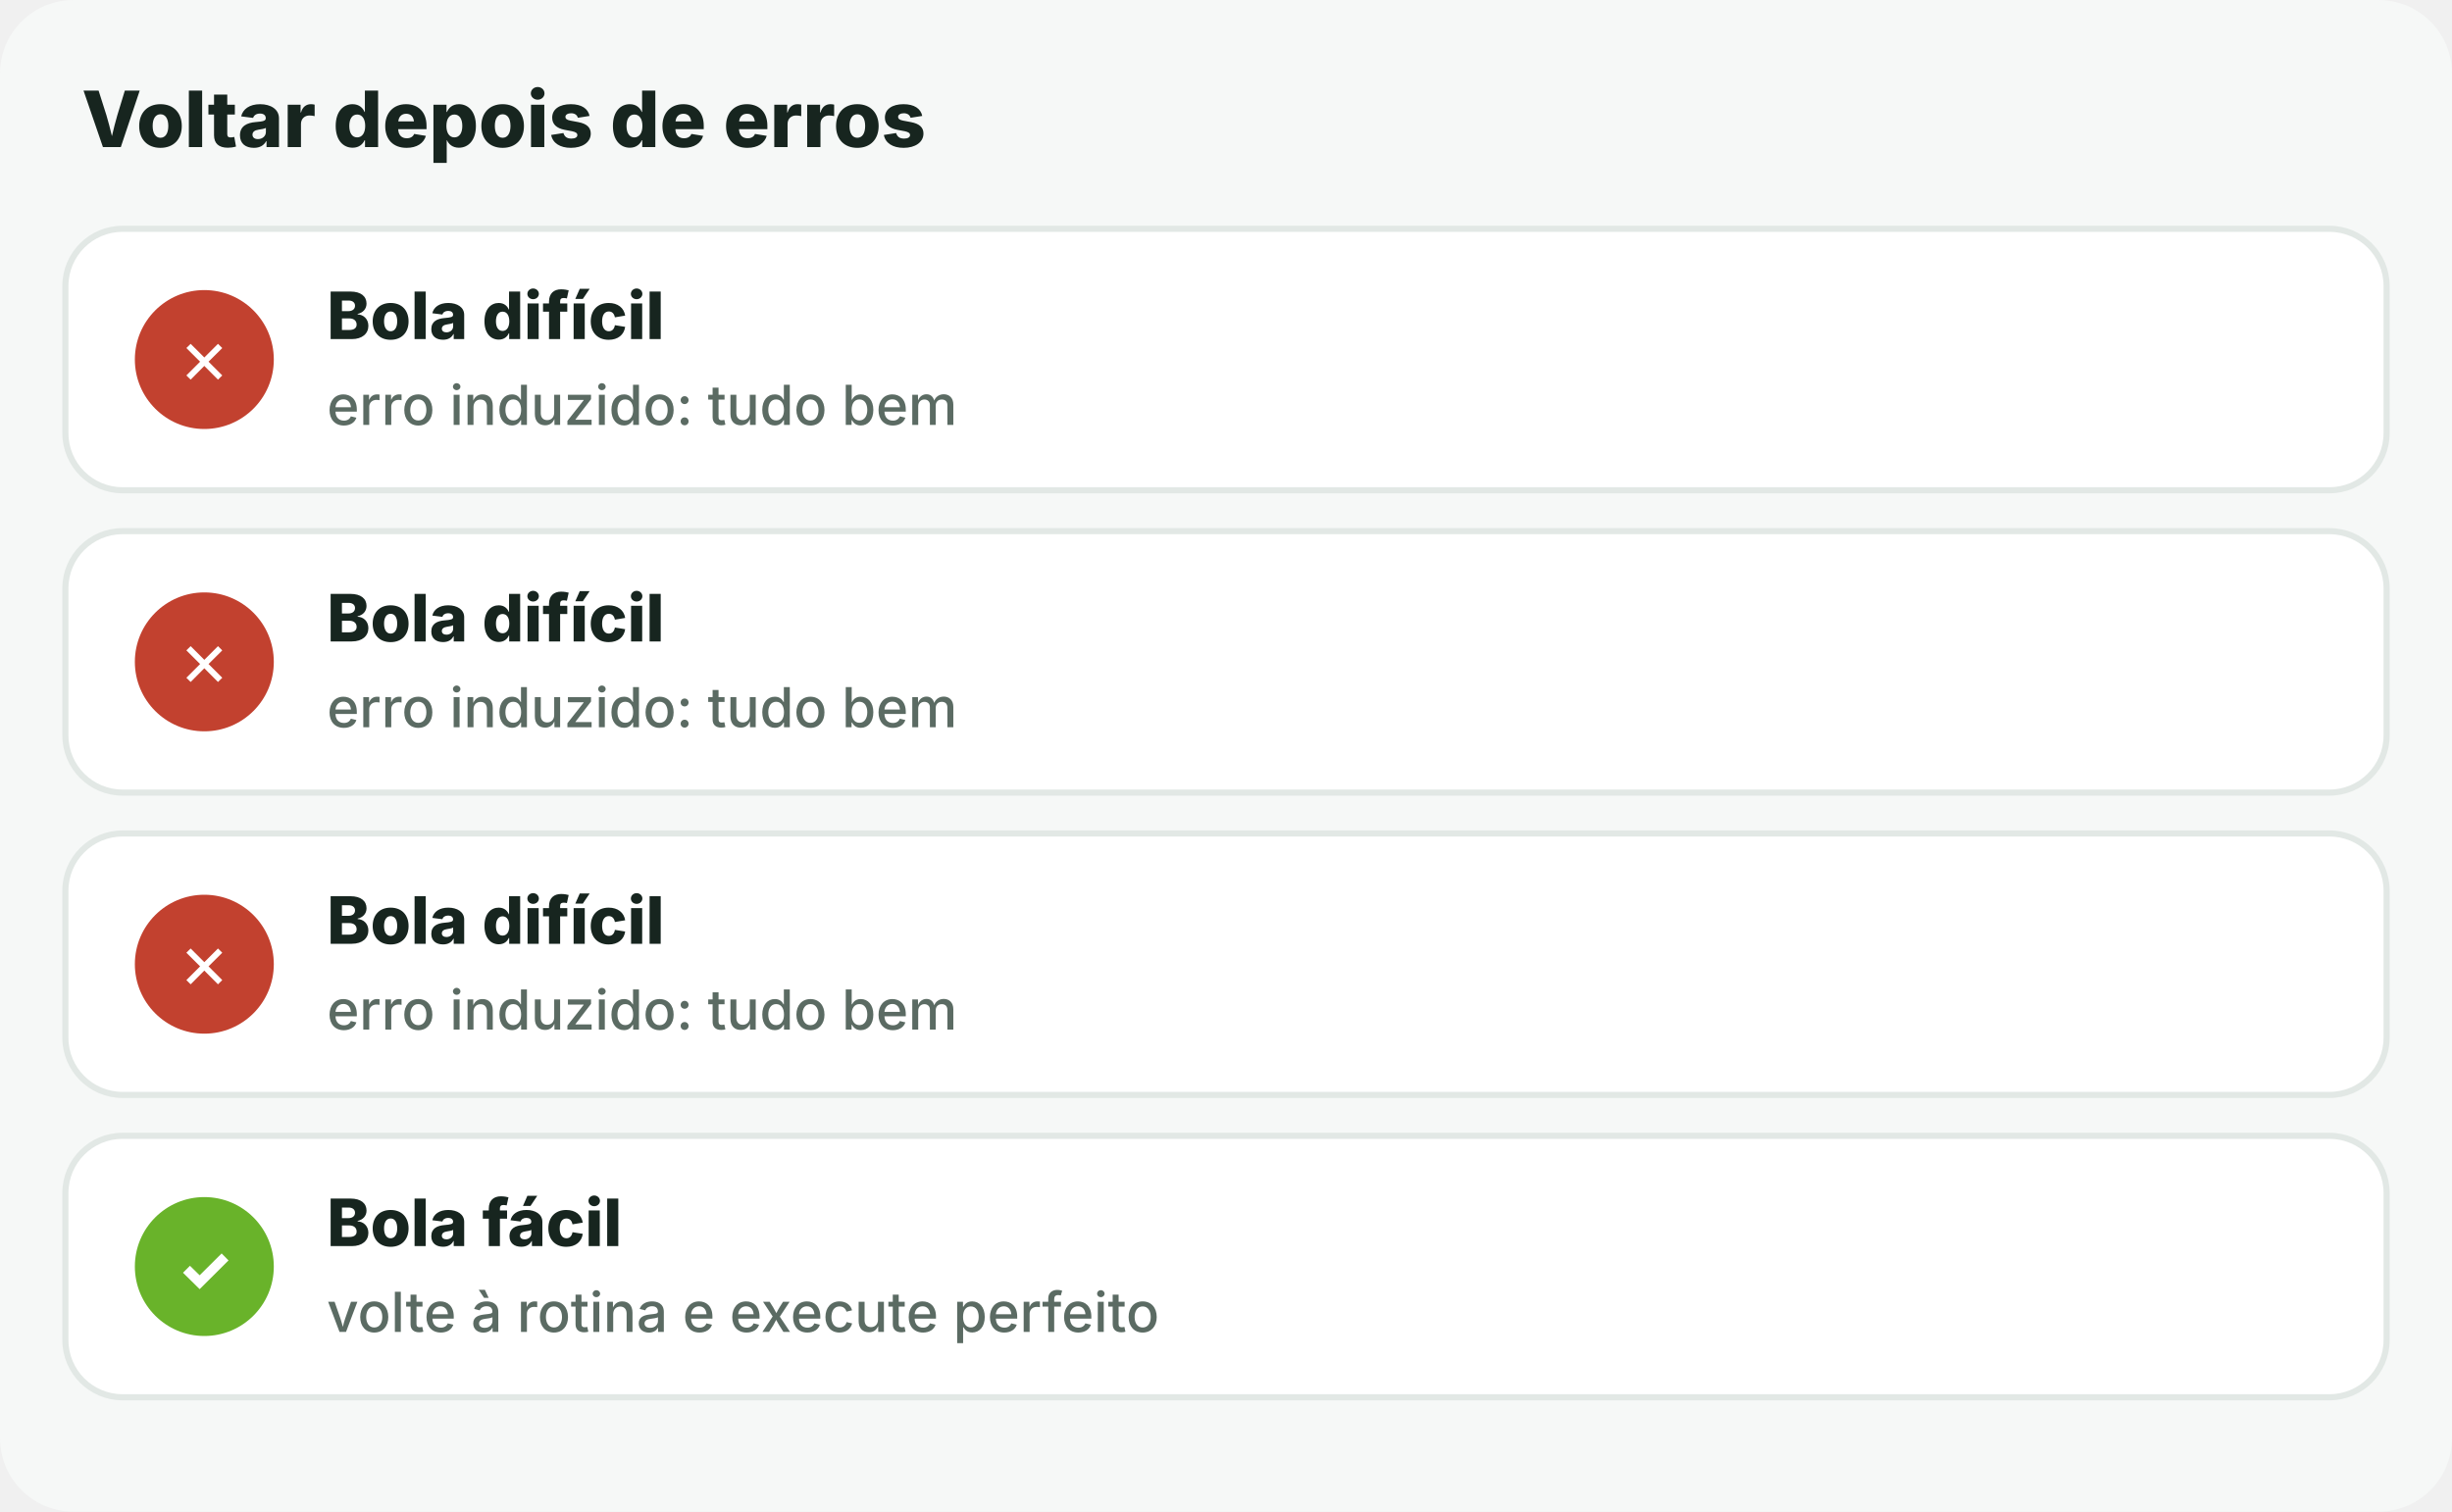
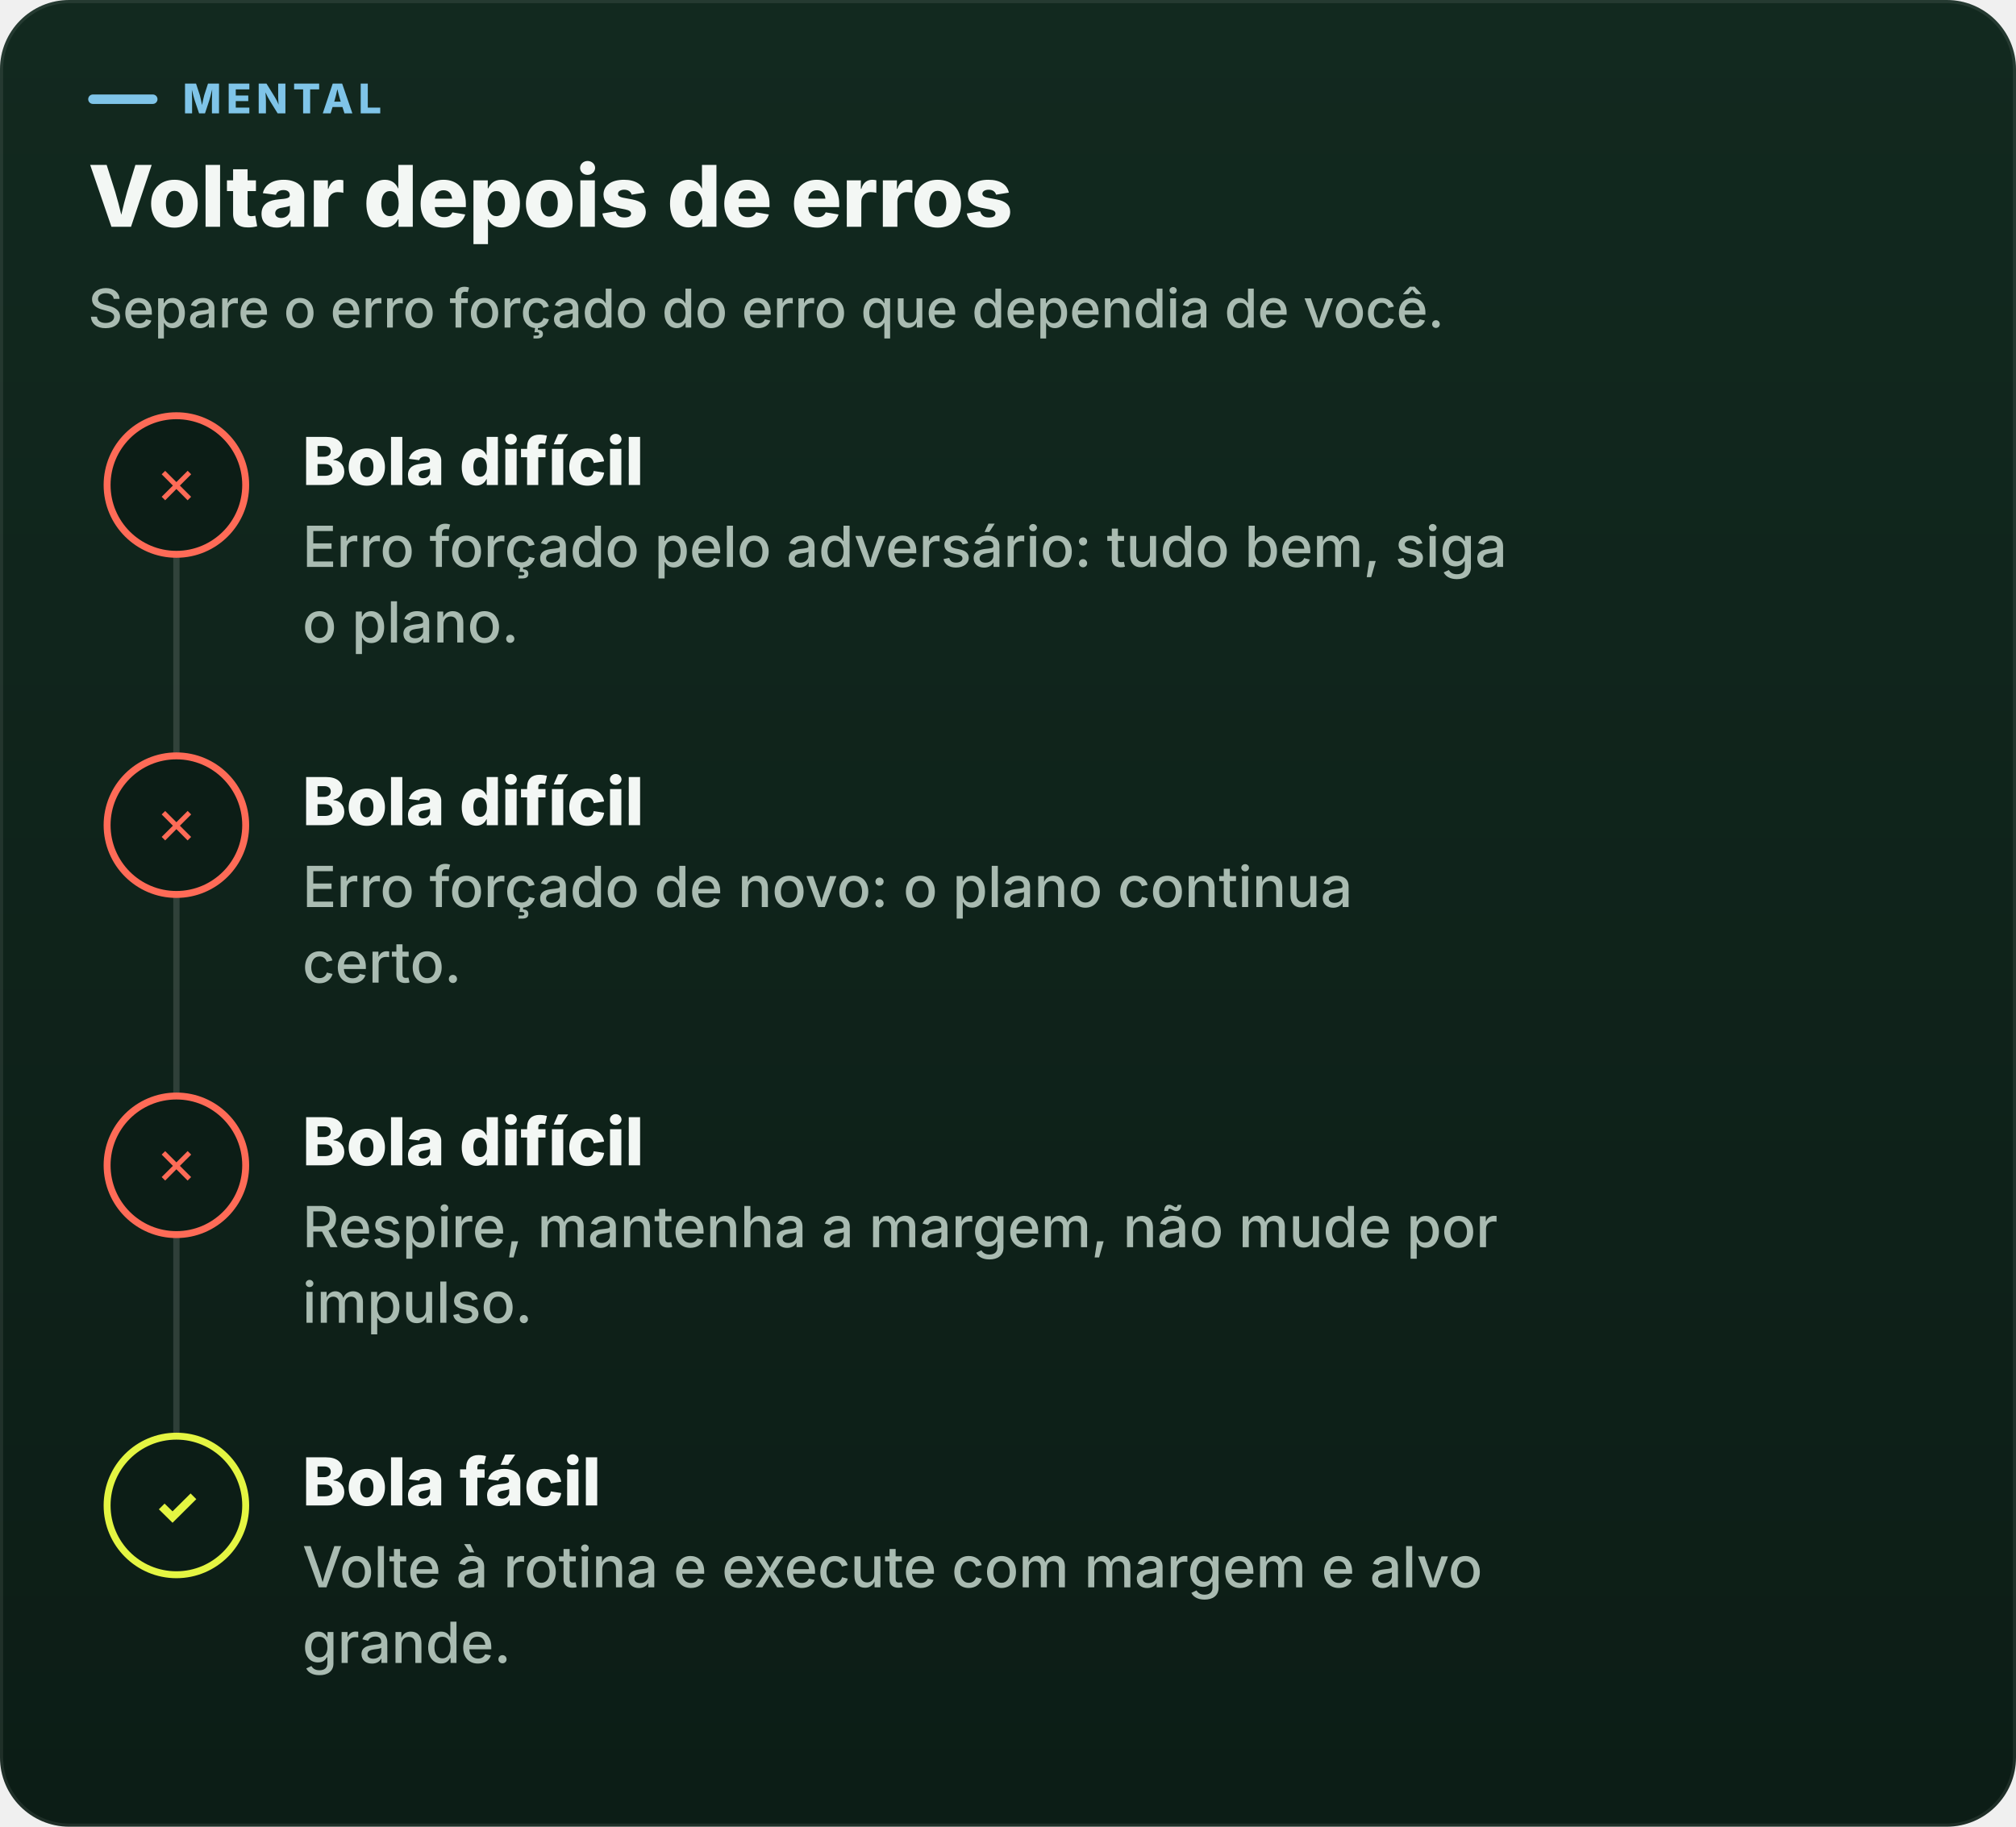
- <svg xmlns="http://www.w3.org/2000/svg" viewBox="0 0 600 370" width="600" height="370" role="img" aria-label="Voltar depois de erros" font-family="Inter, system-ui, -apple-system, Segoe UI, sans-serif">
+ <svg xmlns="http://www.w3.org/2000/svg" viewBox="0 0 640 580" width="640" height="580" role="img" aria-label="Voltar depois de erros" font-family="Inter, -apple-system, BlinkMacSystemFont, Segoe UI, Roboto, system-ui, sans-serif">
  <defs>
-     <marker id="seta" viewBox="0 0 10 10" refX="8" refY="5" markerWidth="5" markerHeight="5" orient="auto-start-reverse">
-       <path d="M0 0L10 5L0 10z" fill="context-stroke" />
-     </marker>
+     <linearGradient id="gFundo" x1="0" y1="0" x2="0" y2="1">
+       <stop offset="0" stop-color="#12291F" />
+       <stop offset="1" stop-color="#0C1D16" />
+     </linearGradient>
+     <clipPath id="cCartao">
+       <rect width="640" height="580" rx="22" />
+     </clipPath>
+     <filter id="fBrilho" x="-50%" y="-50%" width="200%" height="200%">
+       <feGaussianBlur stdDeviation="3" />
+     </filter>
  </defs>
-   <rect width="600" height="370" rx="18" fill="#F6F8F7" />
-   <text x="20" y="36" font-size="19" font-weight="800" fill="#17251F">Voltar depois de erros</text>
-   <rect x="16" y="56" width="568" height="64" rx="14" fill="#fff" stroke="#E2E8E5" stroke-width="1.5" />
-   <circle cx="50" cy="88" r="17" fill="#C2412F" />
-   <text x="50" y="94" font-size="15" font-weight="800" fill="#fff" text-anchor="middle">✕</text>
-   <text x="80" y="83" font-size="16" font-weight="800" fill="#17251F">Bola difícil</text>
-   <text x="80" y="104" font-size="13.5" font-weight="500" fill="#5B6B63">erro induzido: tudo bem</text>
-   <rect x="16" y="130" width="568" height="64" rx="14" fill="#fff" stroke="#E2E8E5" stroke-width="1.5" />
-   <circle cx="50" cy="162" r="17" fill="#C2412F" />
-   <text x="50" y="168" font-size="15" font-weight="800" fill="#fff" text-anchor="middle">✕</text>
-   <text x="80" y="157" font-size="16" font-weight="800" fill="#17251F">Bola difícil</text>
-   <text x="80" y="178" font-size="13.5" font-weight="500" fill="#5B6B63">erro induzido: tudo bem</text>
-   <rect x="16" y="204" width="568" height="64" rx="14" fill="#fff" stroke="#E2E8E5" stroke-width="1.5" />
-   <circle cx="50" cy="236" r="17" fill="#C2412F" />
-   <text x="50" y="242" font-size="15" font-weight="800" fill="#fff" text-anchor="middle">✕</text>
-   <text x="80" y="231" font-size="16" font-weight="800" fill="#17251F">Bola difícil</text>
-   <text x="80" y="252" font-size="13.5" font-weight="500" fill="#5B6B63">erro induzido: tudo bem</text>
-   <rect x="16" y="278" width="568" height="64" rx="14" fill="#fff" stroke="#E2E8E5" stroke-width="1.5" />
-   <circle cx="50" cy="310" r="17" fill="#69B32A" />
-   <text x="50" y="316" font-size="15" font-weight="800" fill="#fff" text-anchor="middle">✓</text>
-   <text x="80" y="305" font-size="16" font-weight="800" fill="#17251F">Bola fácil</text>
-   <text x="80" y="326" font-size="13.5" font-weight="500" fill="#5B6B63">volte à rotina e execute perfeito</text>
+   <g clip-path="url(#cCartao)">
+     <rect width="640" height="580" fill="url(#gFundo)" />
+     <rect x="28" y="30" width="22" height="3" rx="1.5" fill="#7FC4E8" />
+     <text x="58" y="36" font-size="13" font-weight="800" fill="#7FC4E8" letter-spacing="1.6">MENTAL</text>
+     <text x="28" y="72" font-size="27" font-weight="800" fill="#F3F7F4">Voltar depois de erros</text>
+     <text x="28" y="104" font-size="17" font-weight="500" fill="#A9BBB1">Separe o erro forçado do erro que dependia de você.</text>
+     <line x1="56" y1="176" x2="56" y2="240" stroke="rgba(255,255,255,.14)" stroke-width="2" />
+     <circle cx="56" cy="154" r="22" fill="#0C1D16" stroke="#FF6B57" stroke-width="2.2" />
+     <text x="56" y="160" font-size="16" font-weight="800" fill="#FF6B57" text-anchor="middle">✕</text>
+     <text x="96" y="154" font-size="21" font-weight="800" fill="#F3F7F4">Bola difícil</text>
+     <text x="96" y="180" font-size="18" font-weight="500" fill="#A9BBB1">Erro forçado pelo adversário: tudo bem, siga</text>
+     <text x="96" y="204" font-size="18" font-weight="500" fill="#A9BBB1">o plano.</text>
+     <line x1="56" y1="284" x2="56" y2="348" stroke="rgba(255,255,255,.14)" stroke-width="2" />
+     <circle cx="56" cy="262" r="22" fill="#0C1D16" stroke="#FF6B57" stroke-width="2.2" />
+     <text x="56" y="268" font-size="16" font-weight="800" fill="#FF6B57" text-anchor="middle">✕</text>
+     <text x="96" y="262" font-size="21" font-weight="800" fill="#F3F7F4">Bola difícil</text>
+     <text x="96" y="288" font-size="18" font-weight="500" fill="#A9BBB1">Erro forçado de novo: o plano continua</text>
+     <text x="96" y="312" font-size="18" font-weight="500" fill="#A9BBB1">certo.</text>
+     <line x1="56" y1="392" x2="56" y2="456" stroke="rgba(255,255,255,.14)" stroke-width="2" />
+     <circle cx="56" cy="370" r="22" fill="#0C1D16" stroke="#FF6B57" stroke-width="2.2" />
+     <text x="56" y="376" font-size="16" font-weight="800" fill="#FF6B57" text-anchor="middle">✕</text>
+     <text x="96" y="370" font-size="21" font-weight="800" fill="#F3F7F4">Bola difícil</text>
+     <text x="96" y="396" font-size="18" font-weight="500" fill="#A9BBB1">Respire, mantenha a margem, não mude por</text>
+     <text x="96" y="420" font-size="18" font-weight="500" fill="#A9BBB1">impulso.</text>
+     <circle cx="56" cy="478" r="22" fill="#0C1D16" stroke="#E4F542" stroke-width="2.2" />
+     <text x="56" y="484" font-size="16" font-weight="800" fill="#E4F542" text-anchor="middle">✓</text>
+     <text x="96" y="478" font-size="21" font-weight="800" fill="#F3F7F4">Bola fácil</text>
+     <text x="96" y="504" font-size="18" font-weight="500" fill="#A9BBB1">Volte à rotina e execute com margem e alvo</text>
+     <text x="96" y="528" font-size="18" font-weight="500" fill="#A9BBB1">grande.</text>
+   </g>
+   <rect x=".5" y=".5" width="639" height="579" rx="21.5" fill="none" stroke="rgba(255,255,255,.08)" />
</svg>
